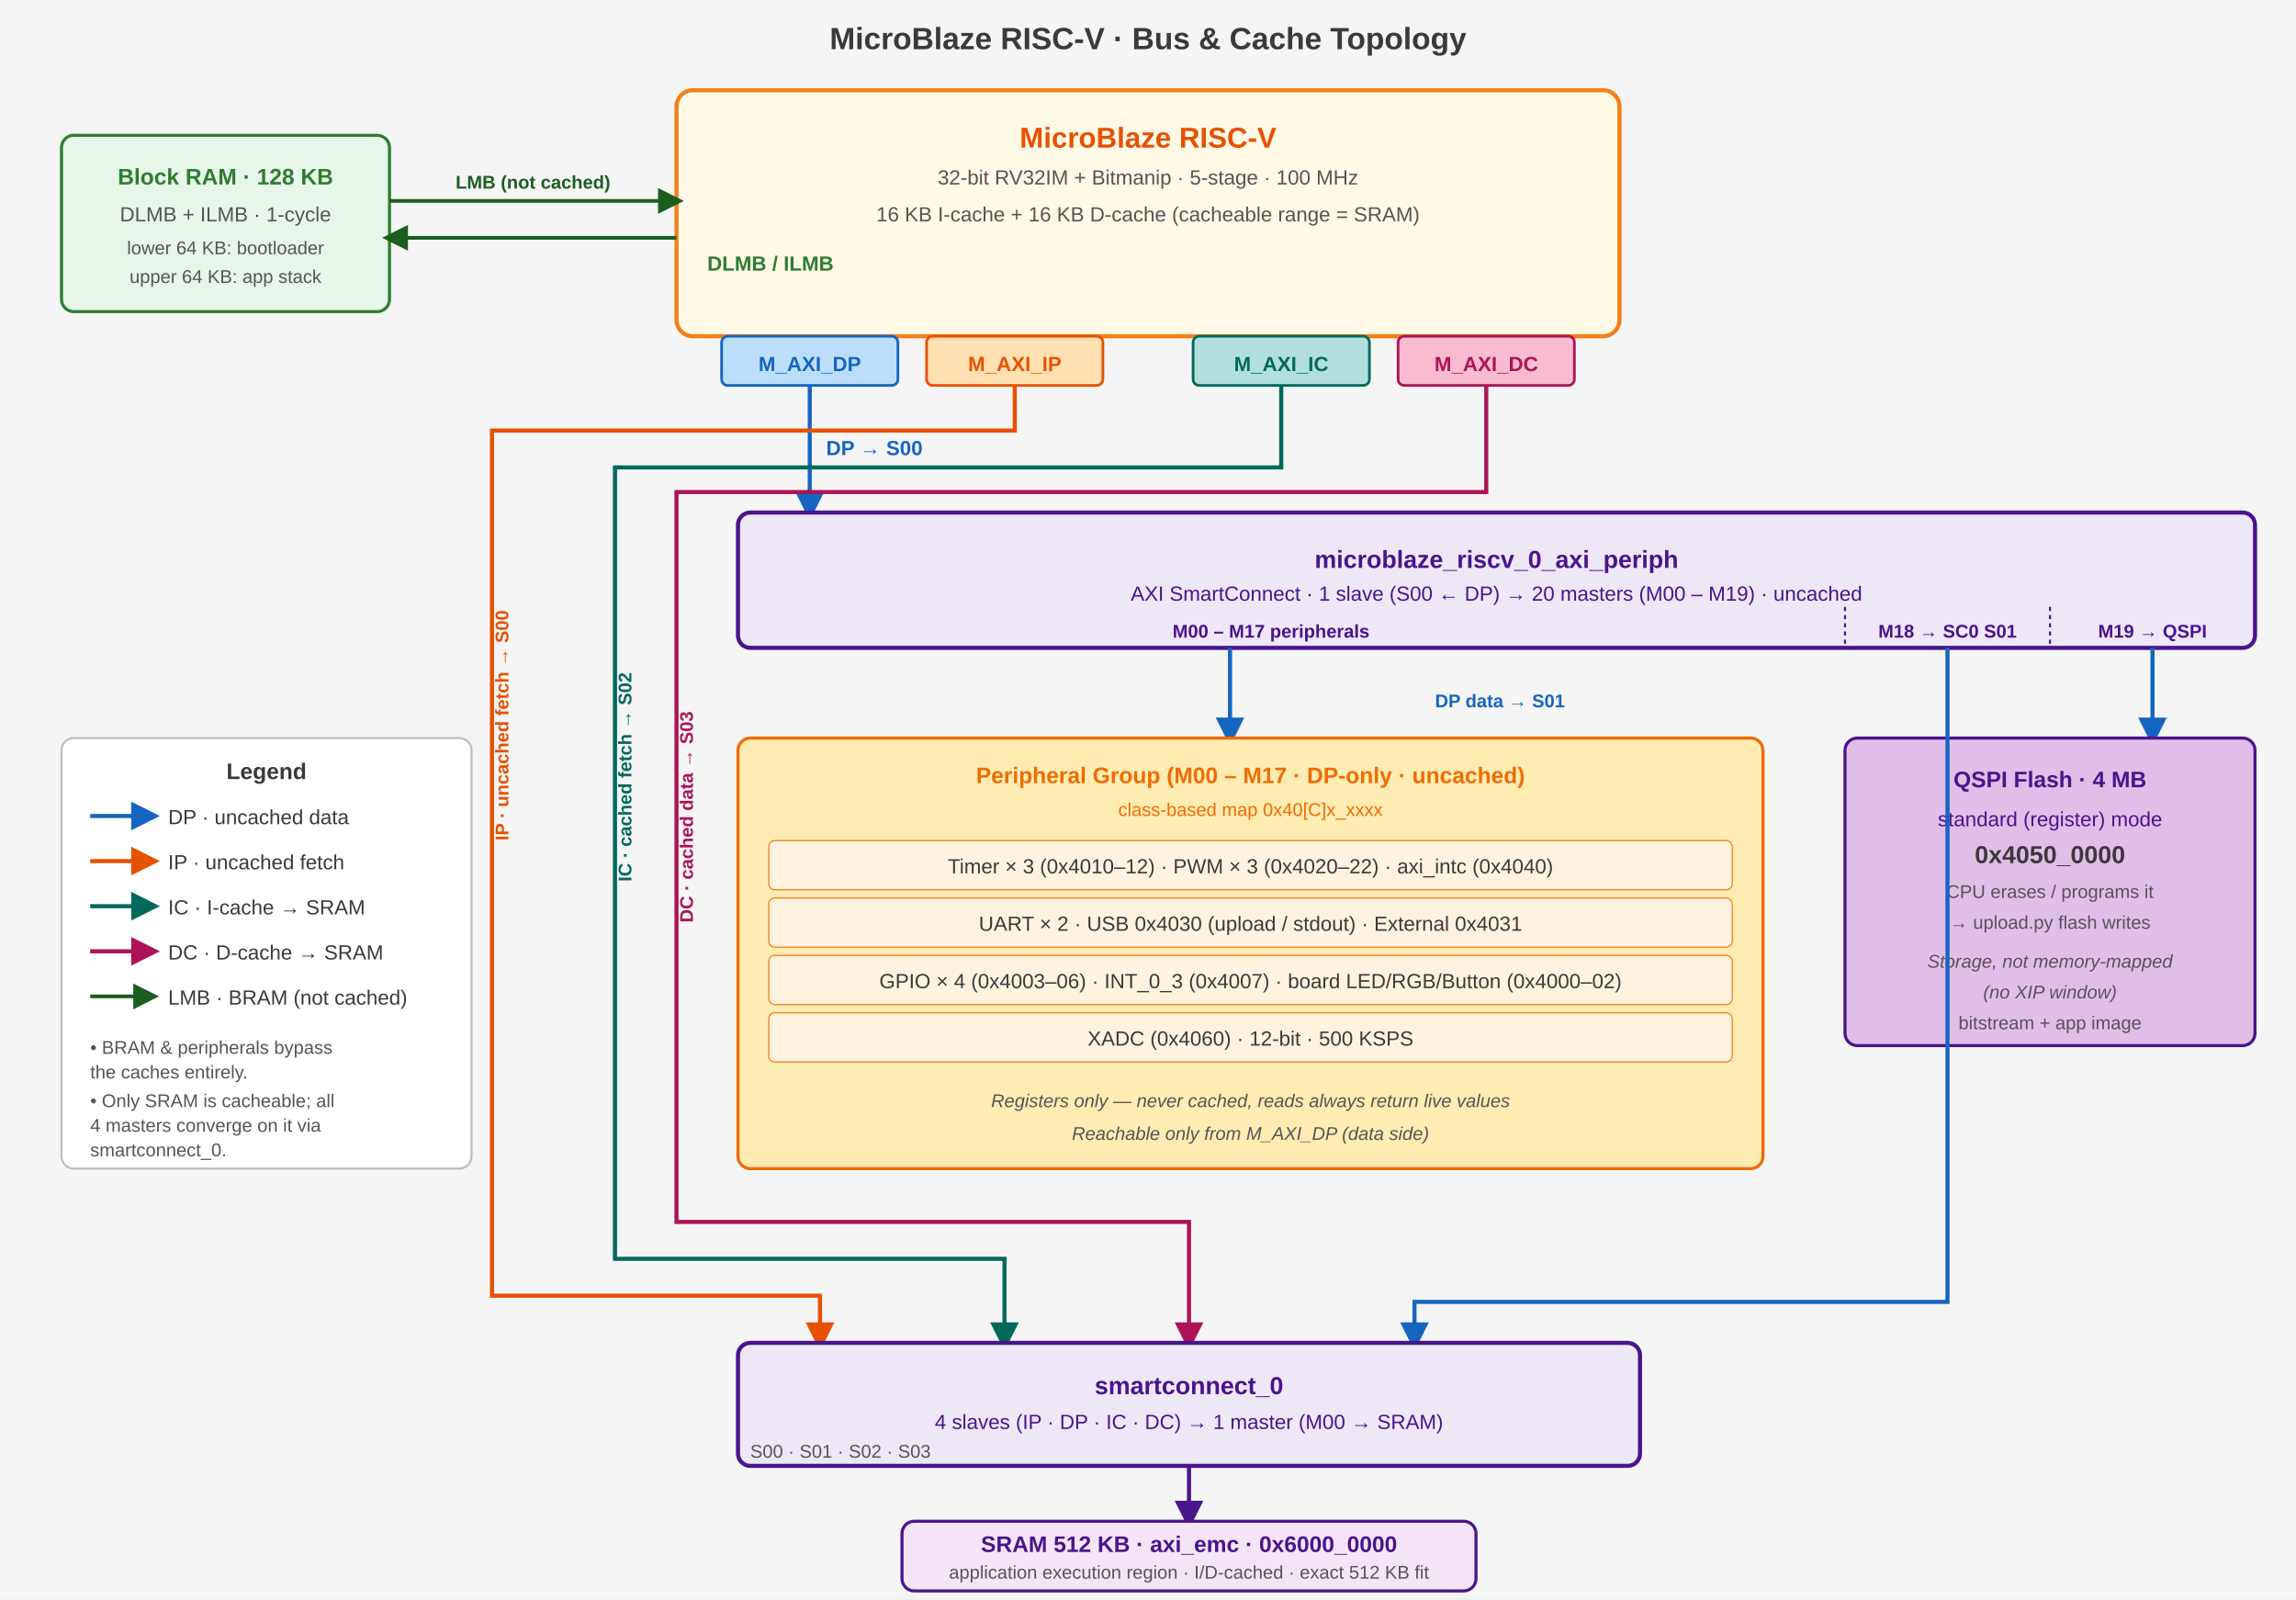
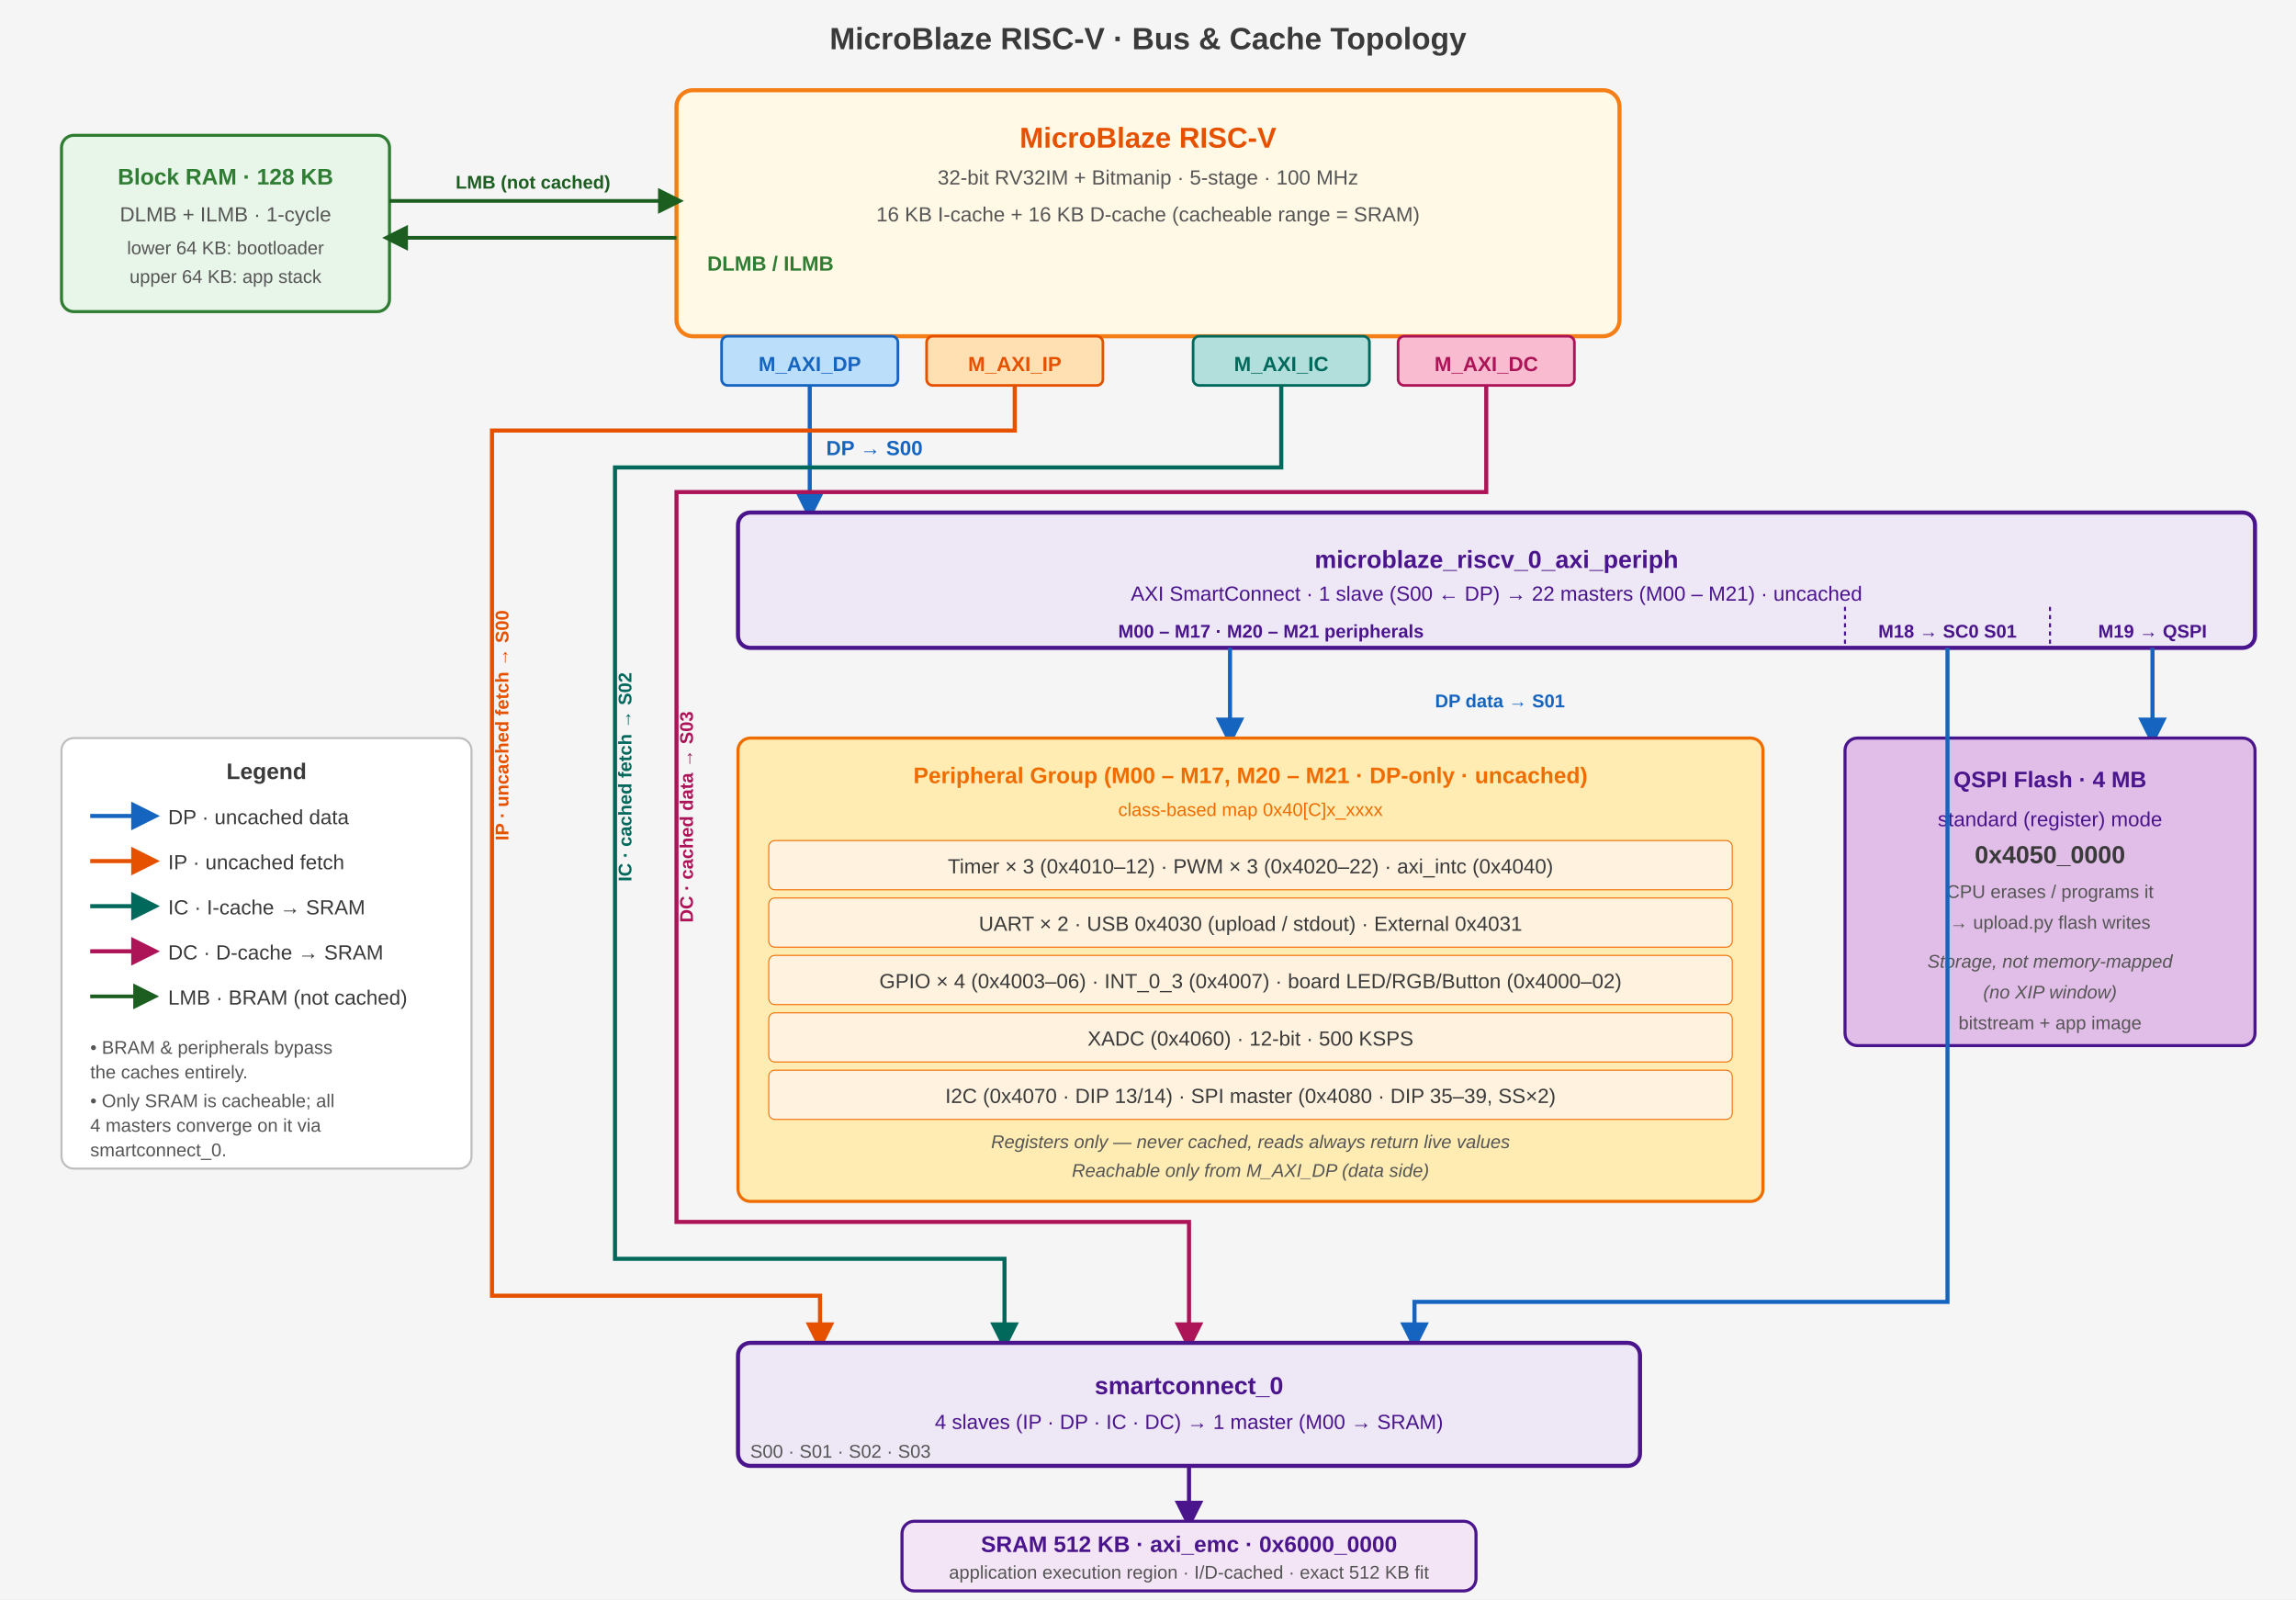
<svg xmlns="http://www.w3.org/2000/svg" width="1120" height="780" font-family="Segoe UI, Arial, sans-serif" font-size="11">
  <defs>
    <marker id="a-dp" markerWidth="7" markerHeight="7" refX="5" refY="3.5" orient="auto">
      <path d="M0,0 L7,3.5 L0,7 z" fill="#1565c0" />
    </marker>
    <marker id="a-ip" markerWidth="7" markerHeight="7" refX="5" refY="3.5" orient="auto">
      <path d="M0,0 L7,3.5 L0,7 z" fill="#e65100" />
    </marker>
    <marker id="a-ic" markerWidth="7" markerHeight="7" refX="5" refY="3.5" orient="auto">
      <path d="M0,0 L7,3.5 L0,7 z" fill="#00695c" />
    </marker>
    <marker id="a-dc" markerWidth="7" markerHeight="7" refX="5" refY="3.5" orient="auto">
      <path d="M0,0 L7,3.5 L0,7 z" fill="#ad1457" />
    </marker>
    <marker id="a-both" markerWidth="7" markerHeight="7" refX="5" refY="3.5" orient="auto">
      <path d="M0,0 L7,3.5 L0,7 z" fill="#4a148c" />
    </marker>
    <marker id="a-lmb" markerWidth="7" markerHeight="7" refX="5" refY="3.5" orient="auto">
      <path d="M0,0 L7,3.5 L0,7 z" fill="#1b5e20" />
    </marker>
  </defs>
  <rect width="1120" height="780" fill="#f5f5f5" />
  <text x="560" y="24" text-anchor="middle" font-weight="bold" font-size="15" fill="#3a3a3a">MicroBlaze RISC-V  ·  Bus &amp; Cache Topology</text>
  <rect x="330" y="44" width="460" height="120" rx="8" fill="#fff9e6" stroke="#f57f17" stroke-width="2" />
  <text x="560" y="72" text-anchor="middle" font-weight="bold" font-size="14" fill="#e65100">MicroBlaze RISC-V</text>
  <text x="560" y="90" text-anchor="middle" fill="#555" font-size="10">32-bit RV32IM + Bitmanip · 5-stage · 100 MHz</text>
  <text x="560" y="108" text-anchor="middle" fill="#555" font-size="10">16 KB I-cache + 16 KB D-cache (cacheable range = SRAM)</text>
  <text x="345" y="132" fill="#2e7d32" font-weight="bold" font-size="10">DLMB / ILMB</text>
  <rect x="352" y="164" width="86" height="24" rx="3" fill="#bbdefb" stroke="#1565c0" stroke-width="1.3" />
  <text x="395" y="181" text-anchor="middle" font-weight="bold" fill="#1565c0" font-size="10">M_AXI_DP</text>
  <rect x="452" y="164" width="86" height="24" rx="3" fill="#ffe0b2" stroke="#e65100" stroke-width="1.3" />
  <text x="495" y="181" text-anchor="middle" font-weight="bold" fill="#e65100" font-size="10">M_AXI_IP</text>
  <rect x="582" y="164" width="86" height="24" rx="3" fill="#b2dfdb" stroke="#00695c" stroke-width="1.3" />
  <text x="625" y="181" text-anchor="middle" font-weight="bold" fill="#00695c" font-size="10">M_AXI_IC</text>
  <rect x="682" y="164" width="86" height="24" rx="3" fill="#f8bbd0" stroke="#ad1457" stroke-width="1.3" />
  <text x="725" y="181" text-anchor="middle" font-weight="bold" fill="#ad1457" font-size="10">M_AXI_DC</text>
  <rect x="30" y="66" width="160" height="86" rx="6" fill="#e8f5e9" stroke="#2e7d32" stroke-width="1.5" />
  <text x="110" y="90" text-anchor="middle" font-weight="bold" fill="#2e7d32">Block RAM  ·  128 KB</text>
  <text x="110" y="108" text-anchor="middle" fill="#555" font-size="10">DLMB + ILMB · 1-cycle</text>
  <text x="110" y="124" text-anchor="middle" fill="#555" font-size="9">lower 64 KB: bootloader</text>
  <text x="110" y="138" text-anchor="middle" fill="#555" font-size="9">upper 64 KB: app stack</text>
  <line x1="190" y1="98" x2="330" y2="98" stroke="#1b5e20" stroke-width="1.8" marker-end="url(#a-lmb)" />
  <line x1="330" y1="116" x2="190" y2="116" stroke="#1b5e20" stroke-width="1.8" marker-end="url(#a-lmb)" />
  <text x="260" y="92" text-anchor="middle" fill="#1b5e20" font-size="9" font-weight="bold">LMB (not cached)</text>
  <line x1="395" y1="188" x2="395" y2="250" stroke="#1565c0" stroke-width="2" marker-end="url(#a-dp)" />
  <text x="403" y="222" fill="#1565c0" font-size="10" font-weight="bold">DP → S00</text>
  <rect x="360" y="250" width="740" height="66" rx="6" fill="#ede7f6" stroke="#4a148c" stroke-width="2" />
  <text x="730" y="277" text-anchor="middle" font-weight="bold" fill="#4a148c" font-size="12">microblaze_riscv_0_axi_periph</text>
-   <text x="730" y="293" text-anchor="middle" fill="#4a148c" font-size="10">AXI SmartConnect · 1 slave (S00 ← DP) → 20 masters (M00 – M19) · uncached</text>
+   <text x="730" y="293" text-anchor="middle" fill="#4a148c" font-size="10">AXI SmartConnect · 1 slave (S00 ← DP) → 22 masters (M00 – M21) · uncached</text>
  <line x1="900" y1="296" x2="900" y2="316" stroke="#4a148c" stroke-dasharray="2,2" />
  <line x1="1000" y1="296" x2="1000" y2="316" stroke="#4a148c" stroke-dasharray="2,2" />
-   <text x="620" y="311" text-anchor="middle" fill="#4a148c" font-size="9" font-weight="bold">M00 – M17  peripherals</text>
+   <text x="620" y="311" text-anchor="middle" fill="#4a148c" font-size="9" font-weight="bold">M00 – M17 · M20 – M21  peripherals</text>
  <text x="950" y="311" text-anchor="middle" fill="#4a148c" font-size="9" font-weight="bold">M18 → SC0 S01</text>
  <text x="1050" y="311" text-anchor="middle" fill="#4a148c" font-size="9" font-weight="bold">M19 → QSPI</text>
  <line x1="600" y1="316" x2="600" y2="360" stroke="#1565c0" stroke-width="2" marker-end="url(#a-dp)" />
  <line x1="1050" y1="316" x2="1050" y2="360" stroke="#1565c0" stroke-width="2" marker-end="url(#a-dp)" />
-   <rect x="360" y="360" width="500" height="210" rx="6" fill="#ffecb3" stroke="#ef6c00" stroke-width="1.5" />
-   <text x="610" y="382" text-anchor="middle" font-weight="bold" fill="#ef6c00">Peripheral Group  (M00 – M17 · DP-only · uncached)</text>
+   <rect x="360" y="360" width="500" height="226" rx="6" fill="#ffecb3" stroke="#ef6c00" stroke-width="1.5" />
+   <text x="610" y="382" text-anchor="middle" font-weight="bold" fill="#ef6c00">Peripheral Group  (M00 – M17, M20 – M21 · DP-only · uncached)</text>
  <text x="610" y="398" text-anchor="middle" fill="#ef6c00" font-size="9">class-based map  0x40[C]x_xxxx</text>
  <rect x="375" y="410" width="470" height="24" rx="3" fill="#fff3e0" stroke="#ef6c00" stroke-width="0.5" />
  <text x="610" y="426" text-anchor="middle" fill="#3a3a3a" font-size="10">Timer × 3 (0x4010–12)  ·  PWM × 3 (0x4020–22)  ·  axi_intc (0x4040)</text>
  <rect x="375" y="438" width="470" height="24" rx="3" fill="#fff3e0" stroke="#ef6c00" stroke-width="0.5" />
  <text x="610" y="454" text-anchor="middle" fill="#3a3a3a" font-size="10">UART × 2  ·  USB 0x4030 (upload / stdout)  ·  External 0x4031</text>
  <rect x="375" y="466" width="470" height="24" rx="3" fill="#fff3e0" stroke="#ef6c00" stroke-width="0.5" />
  <text x="610" y="482" text-anchor="middle" fill="#3a3a3a" font-size="10">GPIO × 4 (0x4003–06)  ·  INT_0_3 (0x4007)  ·  board LED/RGB/Button (0x4000–02)</text>
  <rect x="375" y="494" width="470" height="24" rx="3" fill="#fff3e0" stroke="#ef6c00" stroke-width="0.5" />
  <text x="610" y="510" text-anchor="middle" fill="#3a3a3a" font-size="10">XADC  (0x4060)  ·  12-bit · 500 KSPS</text>
-   <text x="610" y="540" text-anchor="middle" fill="#555" font-size="9" font-style="italic">Registers only — never cached, reads always return live values</text>
-   <text x="610" y="556" text-anchor="middle" fill="#555" font-size="9" font-style="italic">Reachable only from M_AXI_DP (data side)</text>
+   <rect x="375" y="522" width="470" height="24" rx="3" fill="#fff3e0" stroke="#ef6c00" stroke-width="0.5" />
+   <text x="610" y="538" text-anchor="middle" fill="#3a3a3a" font-size="10">I2C (0x4070 · DIP 13/14)  ·  SPI master (0x4080 · DIP 35–39, SS×2)</text>
+   <text x="610" y="560" text-anchor="middle" fill="#555" font-size="9" font-style="italic">Registers only — never cached, reads always return live values</text>
+   <text x="610" y="574" text-anchor="middle" fill="#555" font-size="9" font-style="italic">Reachable only from M_AXI_DP (data side)</text>
  <rect x="900" y="360" width="200" height="150" rx="6" fill="#e1bee7" stroke="#4a148c" stroke-width="1.5" />
  <text x="1000" y="384" text-anchor="middle" font-weight="bold" fill="#4a148c">QSPI Flash  ·  4 MB</text>
  <text x="1000" y="403" text-anchor="middle" fill="#4a148c" font-size="10">standard (register) mode</text>
  <text x="1000" y="421" text-anchor="middle" fill="#3a3a3a" font-size="12" font-weight="bold">0x4050_0000</text>
  <text x="1000" y="438" text-anchor="middle" fill="#555" font-size="9">CPU erases / programs it</text>
  <text x="1000" y="453" text-anchor="middle" fill="#555" font-size="9">→ upload.py flash writes</text>
  <text x="1000" y="472" text-anchor="middle" fill="#555" font-size="9" font-style="italic">Storage, not memory-mapped</text>
  <text x="1000" y="487" text-anchor="middle" fill="#555" font-size="9" font-style="italic">(no XIP window)</text>
  <text x="1000" y="502" text-anchor="middle" fill="#555" font-size="9">bitstream + app image</text>
  <polyline points="495,188 495,210 240,210 240,632 400,632 400,655" fill="none" stroke="#e65100" stroke-width="2" stroke-linejoin="miter" marker-end="url(#a-ip)" />
  <text x="248" y="410" fill="#e65100" font-size="9" font-weight="bold" transform="rotate(-90 248 410)">IP · uncached fetch → S00</text>
  <polyline points="625,188 625,228 300,228 300,614 490,614 490,655" fill="none" stroke="#00695c" stroke-width="2" stroke-linejoin="miter" marker-end="url(#a-ic)" />
  <text x="308" y="430" fill="#00695c" font-size="9" font-weight="bold" transform="rotate(-90 308 430)">IC · cached fetch → S02</text>
  <polyline points="725,188 725,240 330,240 330,596 580,596 580,655" fill="none" stroke="#ad1457" stroke-width="2" stroke-linejoin="miter" marker-end="url(#a-dc)" />
  <text x="338" y="450" fill="#ad1457" font-size="9" font-weight="bold" transform="rotate(-90 338 450)">DC · cached data → S03</text>
  <polyline points="950,316 950,635 690,635 690,655" fill="none" stroke="#1565c0" stroke-width="2" stroke-linejoin="miter" marker-end="url(#a-dp)" />
  <text x="700" y="345" fill="#1565c0" font-size="9" font-weight="bold">DP data → S01</text>
  <rect x="360" y="655" width="440" height="60" rx="6" fill="#ede7f6" stroke="#4a148c" stroke-width="2" />
  <text x="580" y="680" text-anchor="middle" font-weight="bold" fill="#4a148c" font-size="12">smartconnect_0</text>
  <text x="580" y="697" text-anchor="middle" fill="#4a148c" font-size="10">4 slaves (IP · DP · IC · DC)  →  1 master (M00 → SRAM)</text>
  <text x="410" y="711" text-anchor="middle" fill="#555" font-size="9">S00 · S01 · S02 · S03</text>
  <line x1="580" y1="715" x2="580" y2="742" stroke="#4a148c" stroke-width="2" marker-end="url(#a-both)" />
  <rect x="440" y="742" width="280" height="34" rx="6" fill="#f3e5f5" stroke="#4a148c" stroke-width="1.5" />
  <text x="580" y="757" text-anchor="middle" font-weight="bold" fill="#4a148c" font-size="11">SRAM 512 KB · axi_emc · 0x6000_0000</text>
  <text x="580" y="770" text-anchor="middle" fill="#555" font-size="9">application execution region · I/D-cached · exact 512 KB fit</text>
  <rect x="30" y="360" width="200" height="210" rx="6" fill="#ffffff" stroke="#bdbdbd" stroke-width="1" />
  <text x="130" y="380" text-anchor="middle" font-weight="bold" fill="#3a3a3a">Legend</text>
  <line x1="44" y1="398" x2="74" y2="398" stroke="#1565c0" stroke-width="2" marker-end="url(#a-dp)" />
  <text x="82" y="402" fill="#3a3a3a" font-size="10">DP · uncached data</text>
  <line x1="44" y1="420" x2="74" y2="420" stroke="#e65100" stroke-width="2" marker-end="url(#a-ip)" />
  <text x="82" y="424" fill="#3a3a3a" font-size="10">IP · uncached fetch</text>
  <line x1="44" y1="442" x2="74" y2="442" stroke="#00695c" stroke-width="2" marker-end="url(#a-ic)" />
  <text x="82" y="446" fill="#3a3a3a" font-size="10">IC · I-cache → SRAM</text>
  <line x1="44" y1="464" x2="74" y2="464" stroke="#ad1457" stroke-width="2" marker-end="url(#a-dc)" />
  <text x="82" y="468" fill="#3a3a3a" font-size="10">DC · D-cache → SRAM</text>
  <line x1="44" y1="486" x2="74" y2="486" stroke="#1b5e20" stroke-width="1.8" marker-end="url(#a-lmb)" />
  <text x="82" y="490" fill="#3a3a3a" font-size="10">LMB · BRAM (not cached)</text>
  <text x="44" y="514" fill="#555" font-size="9">• BRAM &amp; peripherals bypass</text>
  <text x="44" y="526" fill="#555" font-size="9">  the caches entirely.</text>
  <text x="44" y="540" fill="#555" font-size="9">• Only SRAM is cacheable; all</text>
  <text x="44" y="552" fill="#555" font-size="9">  4 masters converge on it via</text>
  <text x="44" y="564" fill="#555" font-size="9">  smartconnect_0.</text>
</svg>
